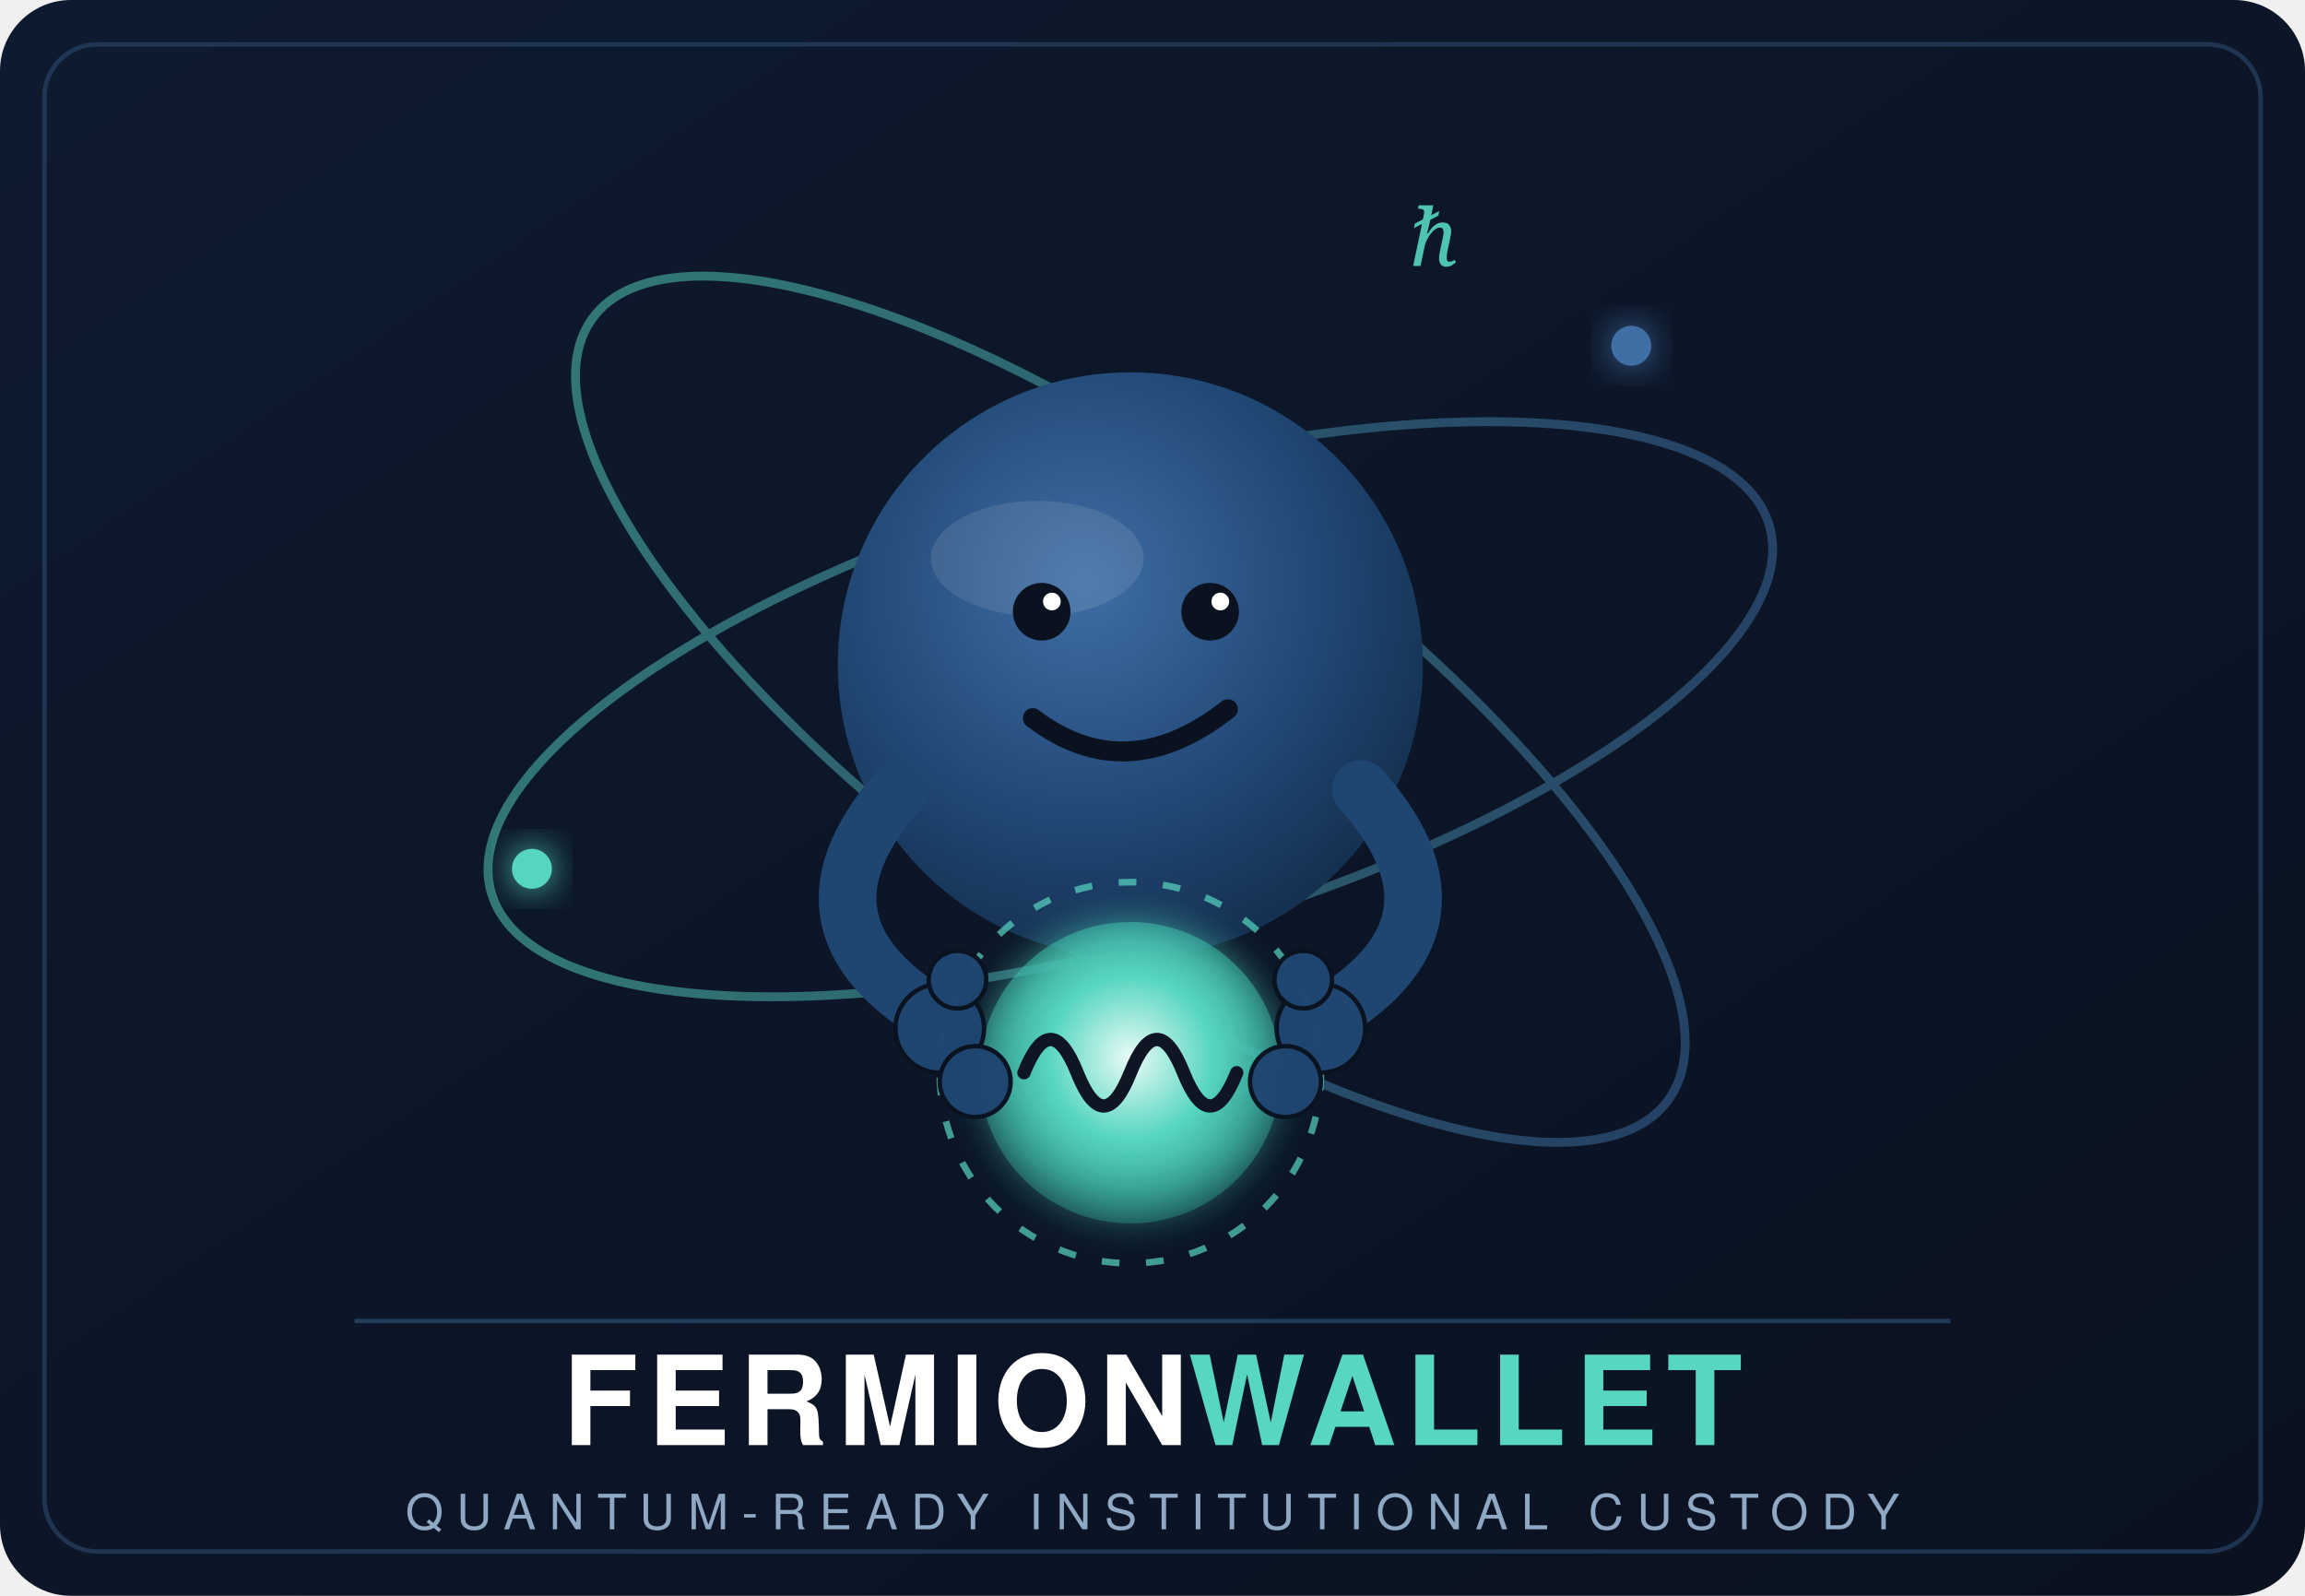
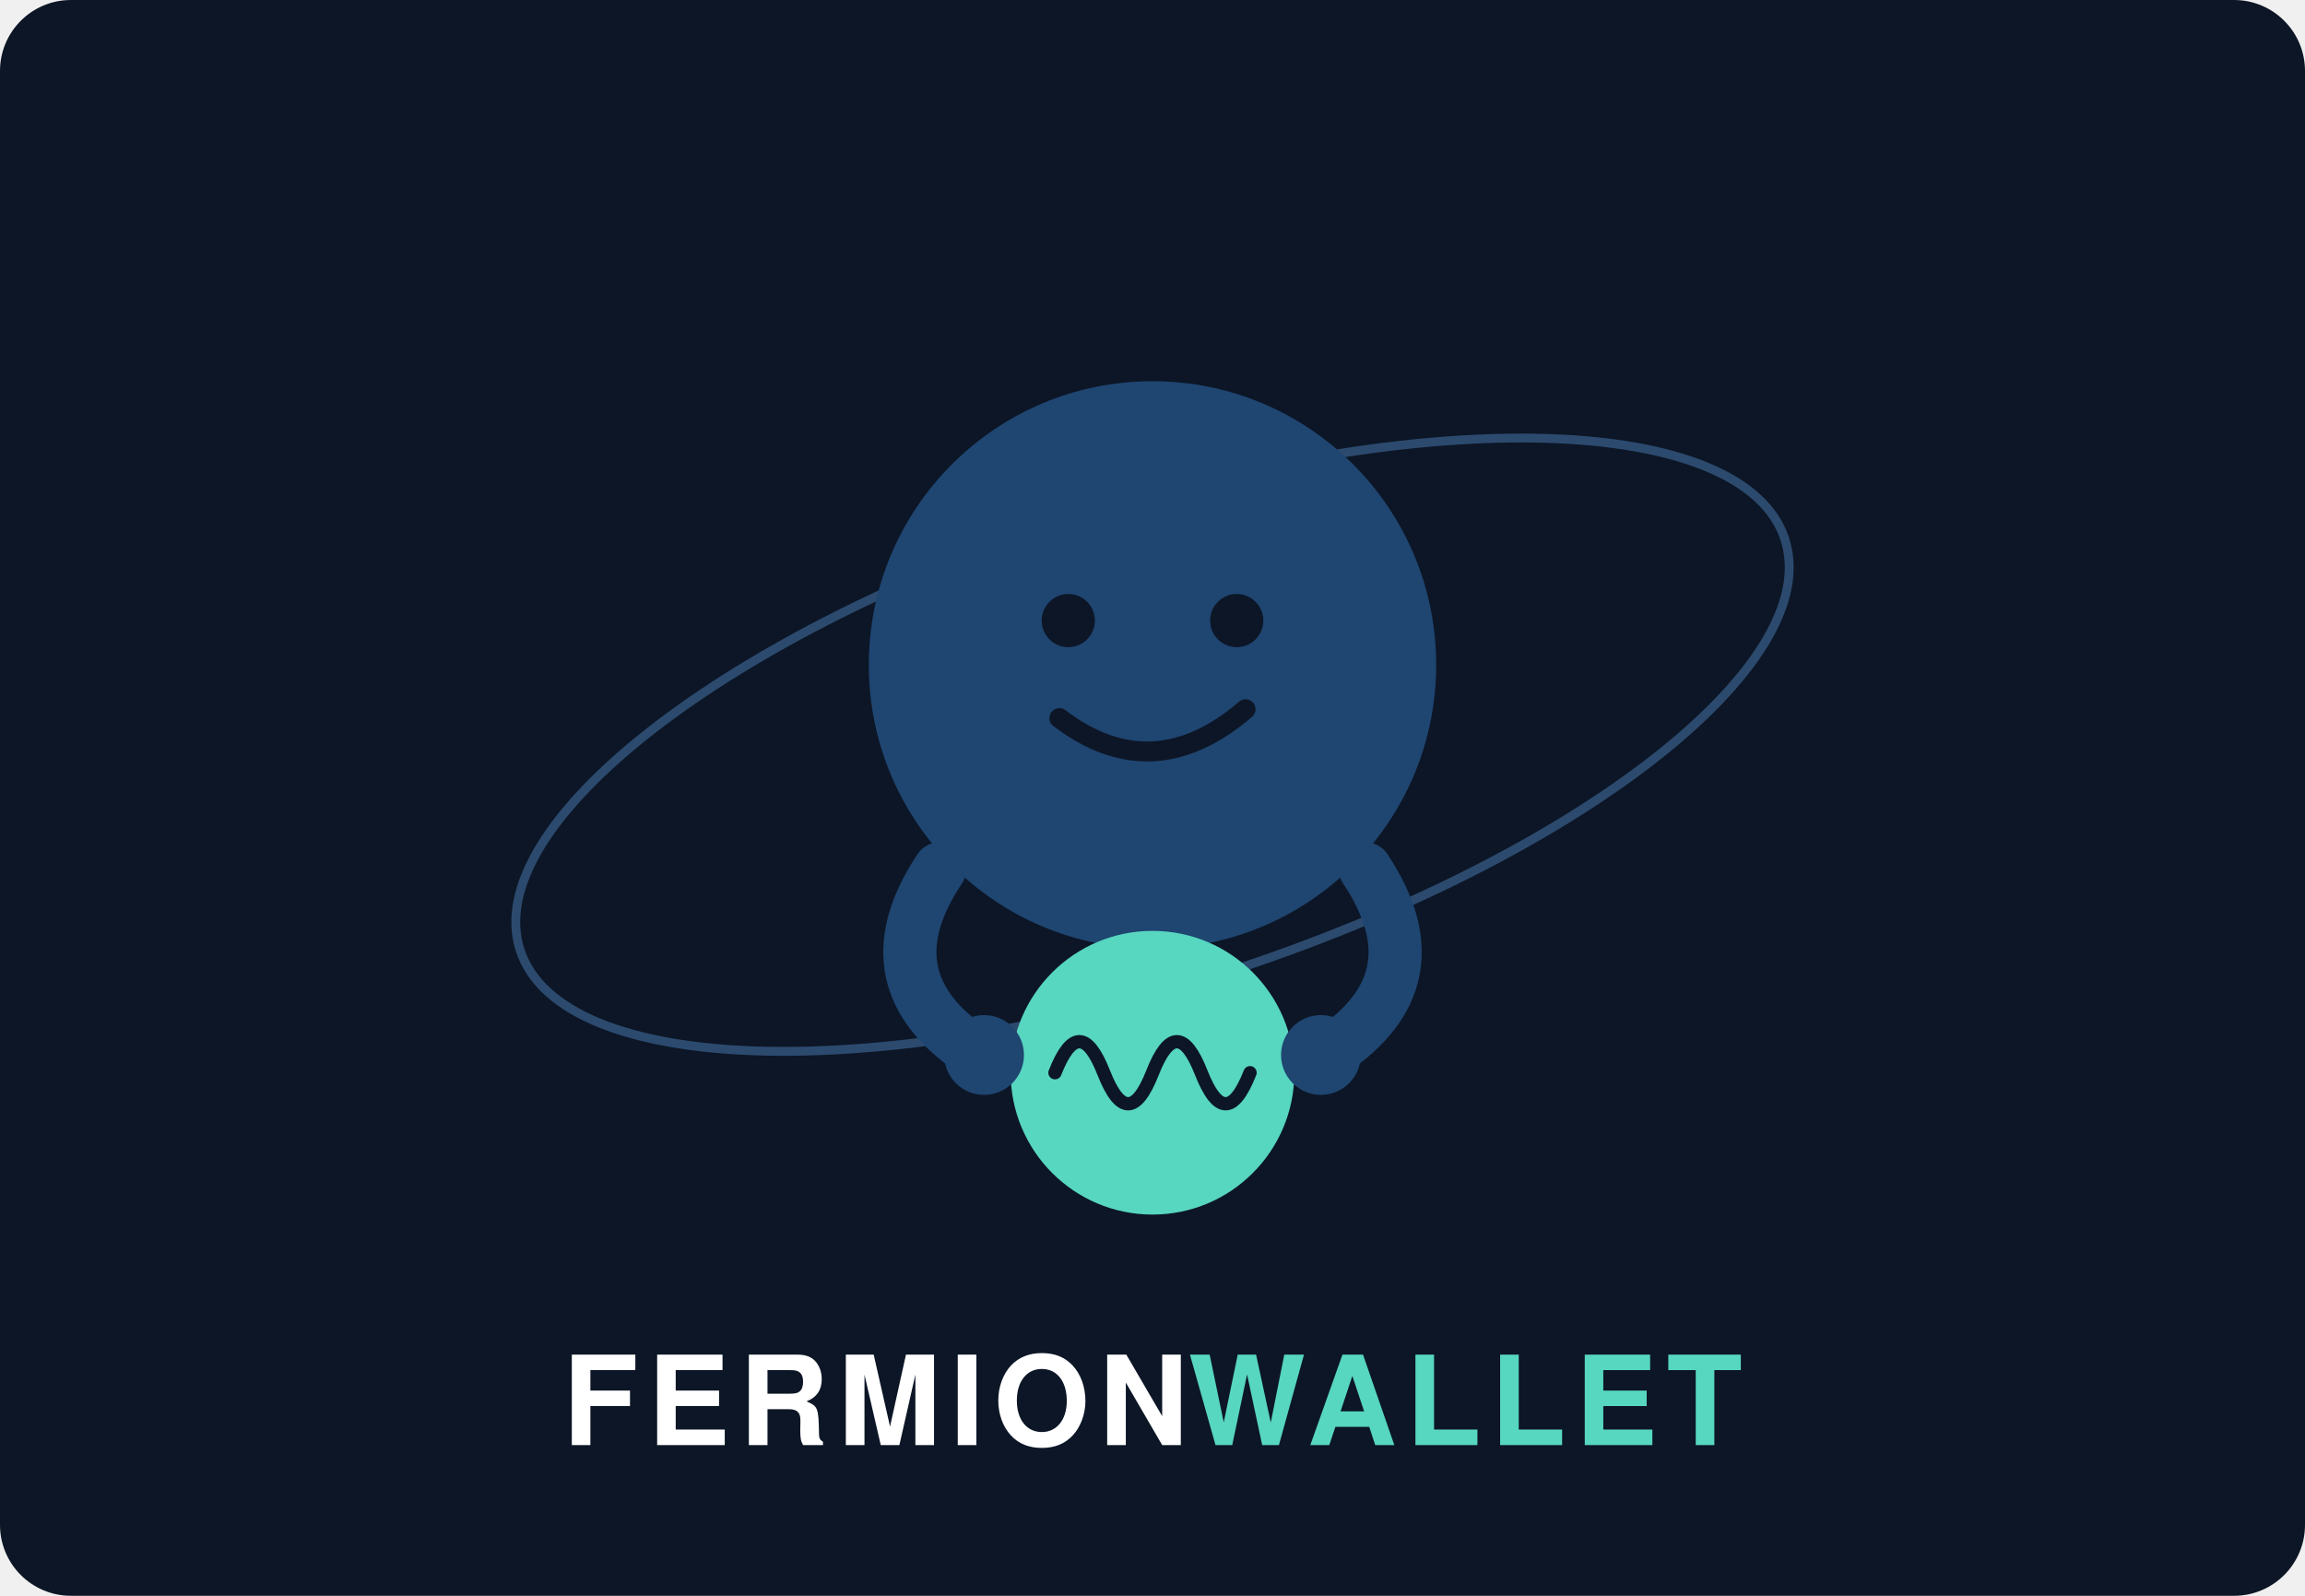
- <svg xmlns="http://www.w3.org/2000/svg" width="520" height="360" viewBox="0 0 520 360" role="img" aria-label="FermionWallet logo: a fermion holding a quantum in its hands">
-   <defs>
-     <linearGradient id="bgGrad" x1="0%" y1="0%" x2="100%" y2="100%">
-       <stop offset="0%" stop-color="#0e1a2f" />
-       <stop offset="100%" stop-color="#0a1220" />
-     </linearGradient>
-     <radialGradient id="bodyGrad" cx="42%" cy="36%" r="72%">
-       <stop offset="0%" stop-color="#3f6ea5" />
-       <stop offset="60%" stop-color="#1f4571" />
-       <stop offset="100%" stop-color="#122a47" />
-     </radialGradient>
-     <radialGradient id="quantumGrad" cx="50%" cy="45%" r="60%">
-       <stop offset="0%" stop-color="#e8fbf7" />
-       <stop offset="45%" stop-color="#57d6c0" />
-       <stop offset="100%" stop-color="#2a9d8f" stop-opacity="0.25" />
-     </radialGradient>
-     <linearGradient id="ringGrad" x1="0%" y1="0%" x2="100%" y2="0%">
-       <stop offset="0%" stop-color="#57d6c0" />
-       <stop offset="100%" stop-color="#3f6ea5" />
-     </linearGradient>
-     <filter id="softGlow" x="-50%" y="-50%" width="200%" height="200%">
-       <feGaussianBlur stdDeviation="4" result="blur" />
-       <feMerge>
-         <feMergeNode in="blur" />
-         <feMergeNode in="SourceGraphic" />
-       </feMerge>
-     </filter>
-   </defs>
-   <rect width="520" height="360" rx="16" fill="url(#bgGrad)" />
-   <rect x="10" y="10" width="500" height="340" rx="12" fill="none" stroke="#2c4a6e" stroke-width="1" opacity="0.6" />
-   <g fill="none" stroke="url(#ringGrad)" stroke-width="2" opacity="0.5">
-     <ellipse cx="255" cy="160" rx="150" ry="52" transform="rotate(-16 255 160)" />
-     <ellipse cx="255" cy="160" rx="150" ry="52" transform="rotate(36 255 160)" />
-   </g>
-   <circle cx="120" cy="196" r="4.5" fill="#57d6c0" filter="url(#softGlow)" />
-   <circle cx="368" cy="78" r="4.5" fill="#3f6ea5" filter="url(#softGlow)" />
-   <circle cx="255" cy="150" r="66" fill="url(#bodyGrad)" />
-   <ellipse cx="234" cy="126" rx="24" ry="13" fill="#ffffff" opacity="0.10" />
-   <g>
-     <circle cx="235" cy="138" r="6.5" fill="#0a1220" />
-     <circle cx="273" cy="138" r="6.5" fill="#0a1220" />
-     <circle cx="237.3" cy="135.7" r="2" fill="#ffffff" />
-     <circle cx="275.3" cy="135.7" r="2" fill="#ffffff" />
-     <path d="M233 162 Q254 178 277 160" stroke="#0a1220" stroke-width="4.5" fill="none" stroke-linecap="round" />
-   </g>
-   <path d="M203 178 Q178 206 206 226" stroke="#1f4571" stroke-width="13" fill="none" stroke-linecap="round" />
-   <path d="M307 178 Q332 206 304 226" stroke="#1f4571" stroke-width="13" fill="none" stroke-linecap="round" />
-   <g filter="url(#softGlow)">
-     <circle cx="255" cy="242" r="34" fill="url(#quantumGrad)" />
-     <path d="M231 242 q6 -15 12 0 t12 0 t12 0 t12 0" stroke="#0a1220" stroke-width="3" fill="none" stroke-linecap="round" />
-   </g>
-   <circle cx="255" cy="242" r="43" fill="none" stroke="#57d6c0" stroke-width="1.5" stroke-dasharray="4 6" opacity="0.7" />
-   <g fill="#1f4571" stroke="#0a1220" stroke-width="1" opacity="0.98">
-     <circle cx="212" cy="232" r="10" />
-     <circle cx="220" cy="244" r="8" />
-     <circle cx="216" cy="221" r="6.5" />
-     <circle cx="298" cy="232" r="10" />
-     <circle cx="290" cy="244" r="8" />
-     <circle cx="294" cy="221" r="6.5" />
-   </g>
-   <text x="318" y="60" font-family="Georgia, serif" font-style="italic" font-size="18" fill="#57d6c0" opacity="0.9">ℏ</text>
-   <line x1="80" y1="298" x2="440" y2="298" stroke="#2c4a6e" stroke-width="1" opacity="0.7" />
+ <svg xmlns="http://www.w3.org/2000/svg" width="520" height="360" viewBox="0 0 520 360" role="img" aria-label="FermionWallet logo: a fermion holding a quantum">
+   <rect width="520" height="360" rx="16" fill="#0c1626" />
+   <ellipse cx="260" cy="168" rx="150" ry="54" transform="rotate(-18 260 168)" fill="none" stroke="#2c4a6e" stroke-width="2" />
+   <circle cx="260" cy="150" r="64" fill="#1f4571" />
+   <circle cx="241" cy="140" r="6" fill="#0c1626" />
+   <circle cx="279" cy="140" r="6" fill="#0c1626" />
+   <path d="M239 162 Q260 178 281 160" stroke="#0c1626" stroke-width="4.5" fill="none" stroke-linecap="round" />
+   <path d="M212 196 Q196 220 218 236" stroke="#1f4571" stroke-width="12" fill="none" stroke-linecap="round" />
+   <path d="M308 196 Q324 220 302 236" stroke="#1f4571" stroke-width="12" fill="none" stroke-linecap="round" />
+   <circle cx="260" cy="242" r="32" fill="#57d6c0" />
+   <path d="M238 242 q5.5 -14 11 0 t11 0 t11 0 t11 0" stroke="#0c1626" stroke-width="3" fill="none" stroke-linecap="round" />
+   <circle cx="222" cy="238" r="9" fill="#1f4571" />
+   <circle cx="298" cy="238" r="9" fill="#1f4571" />
  <text x="260" y="326" text-anchor="middle" font-family="Helvetica, Arial, sans-serif" font-size="28" font-weight="bold" fill="#ffffff" letter-spacing="2">
    FERMION<tspan fill="#57d6c0">WALLET</tspan>
  </text>
-   <text x="260" y="345" text-anchor="middle" font-family="Helvetica, Arial, sans-serif" font-size="11" fill="#8fa9c4" letter-spacing="3">
-     QUANTUM-READY INSTITUTIONAL CUSTODY
-   </text>
</svg>
